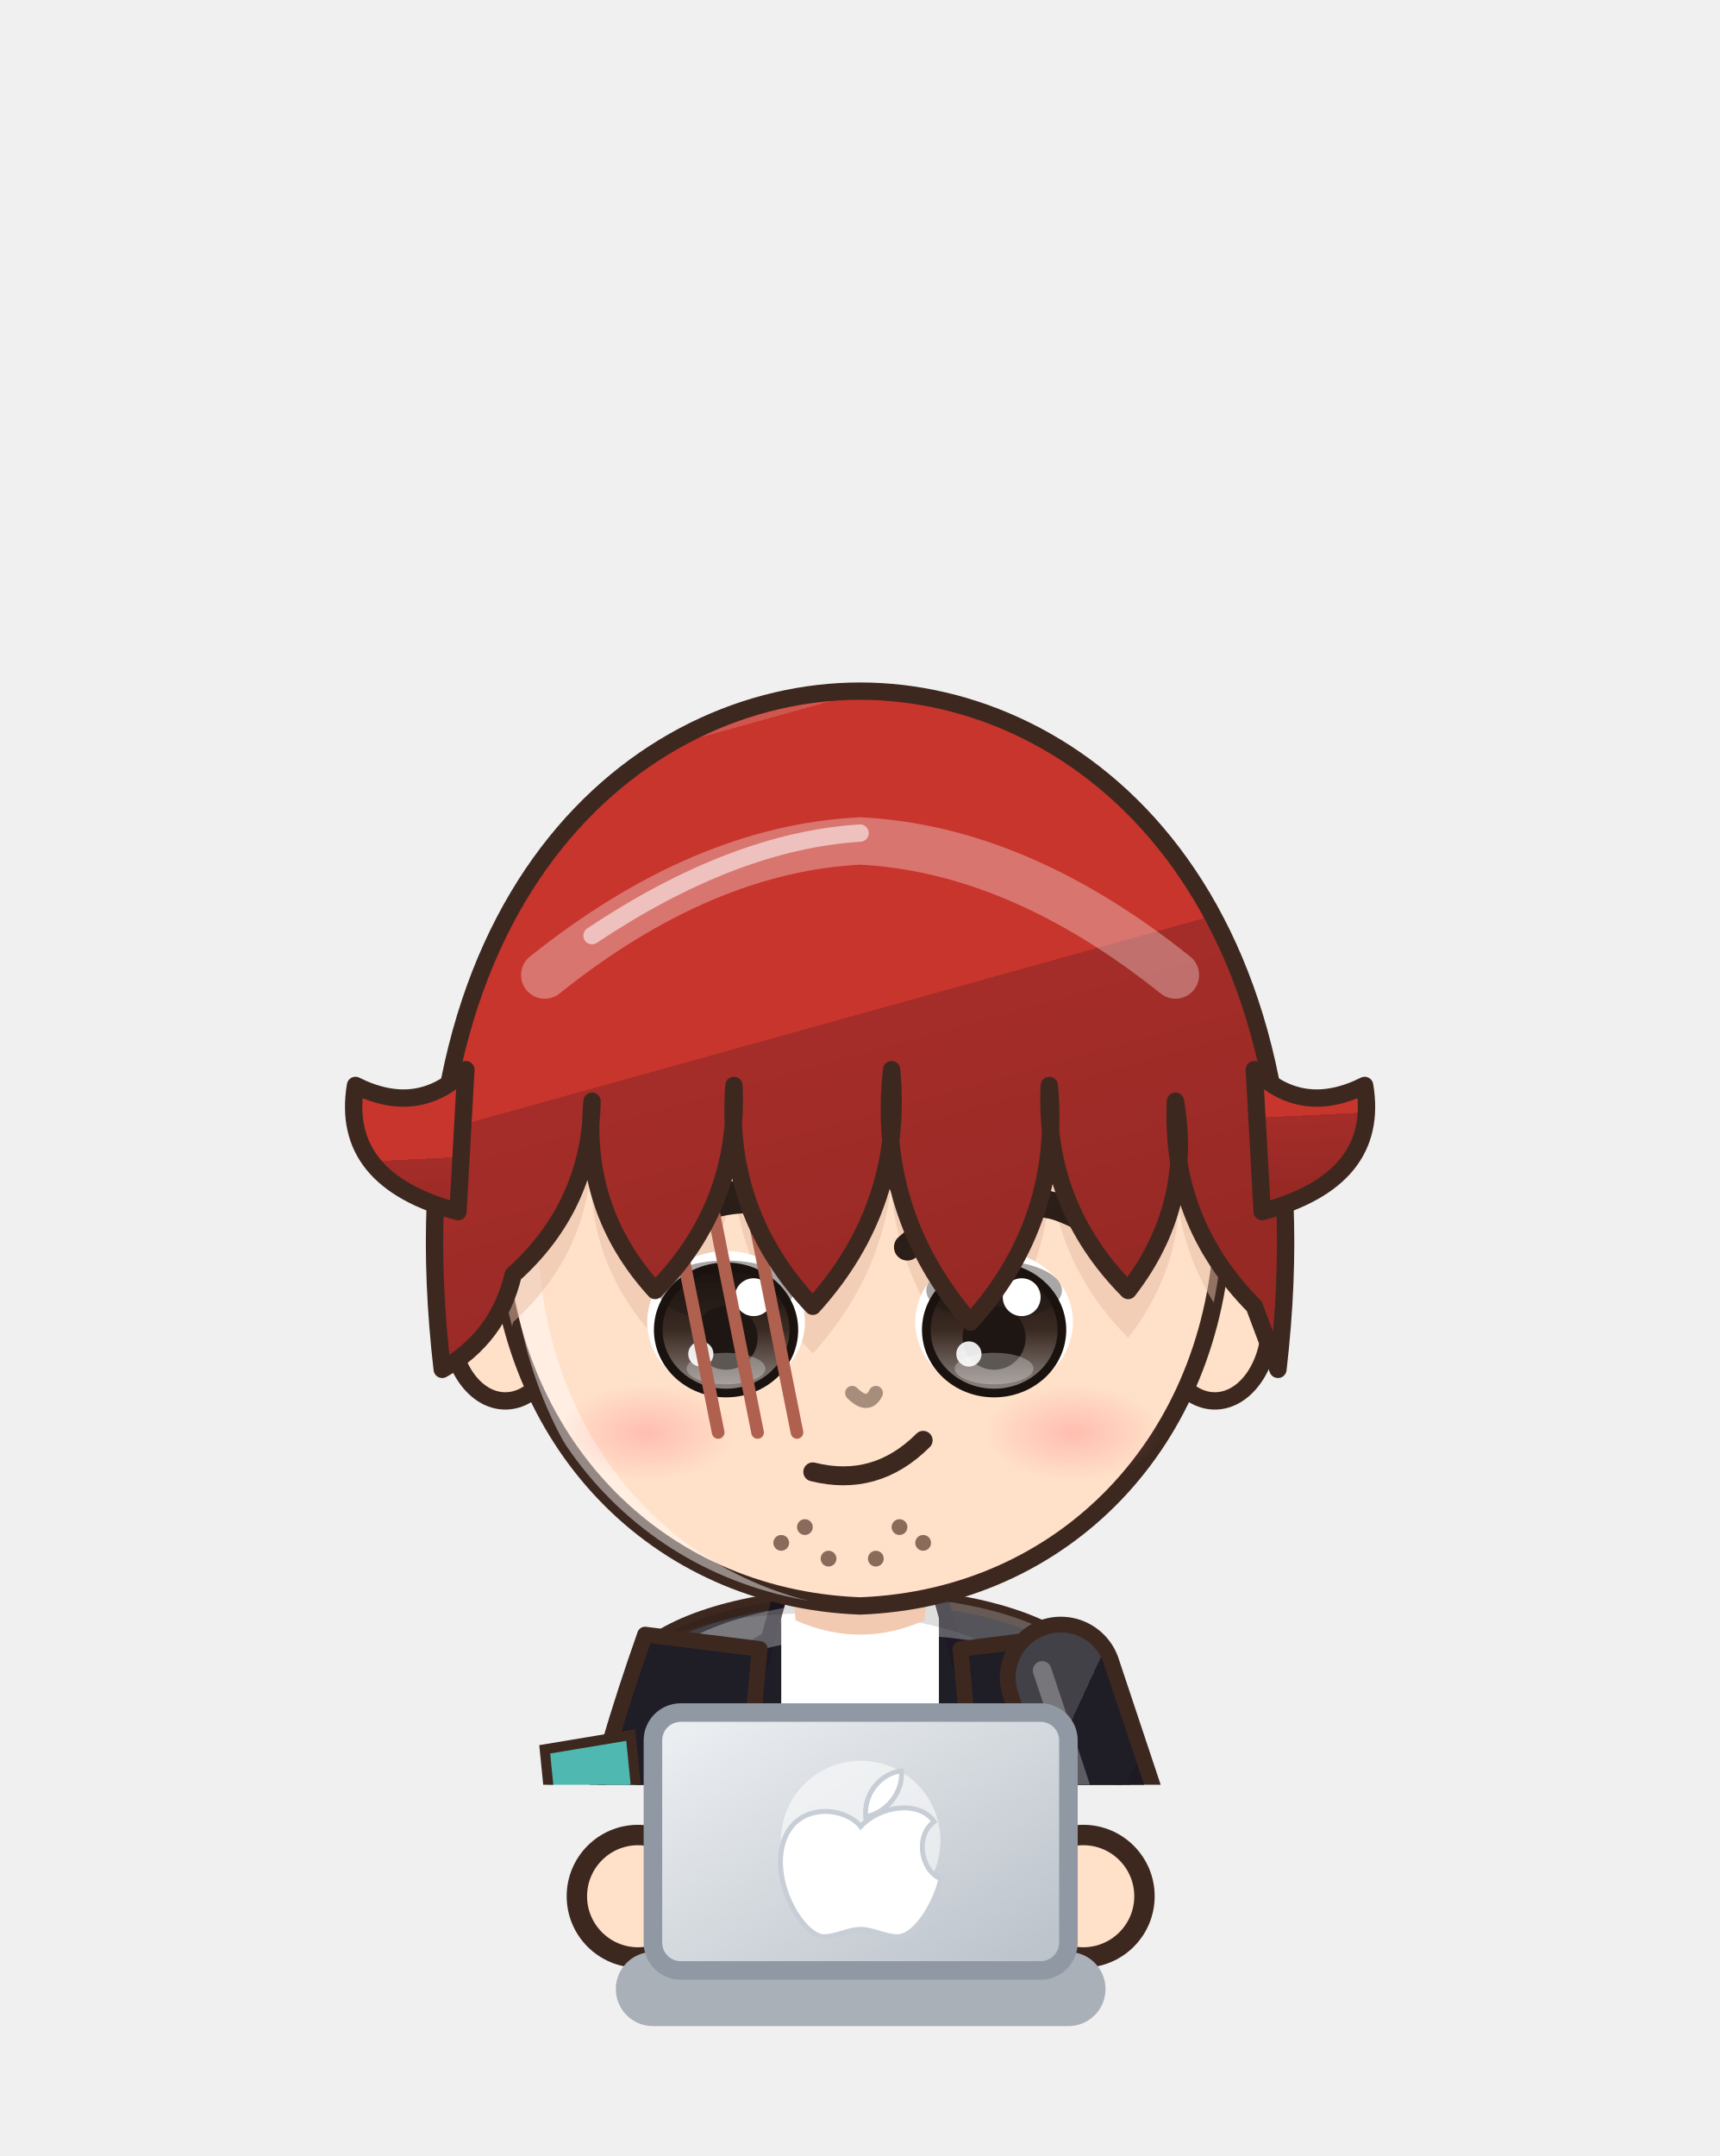
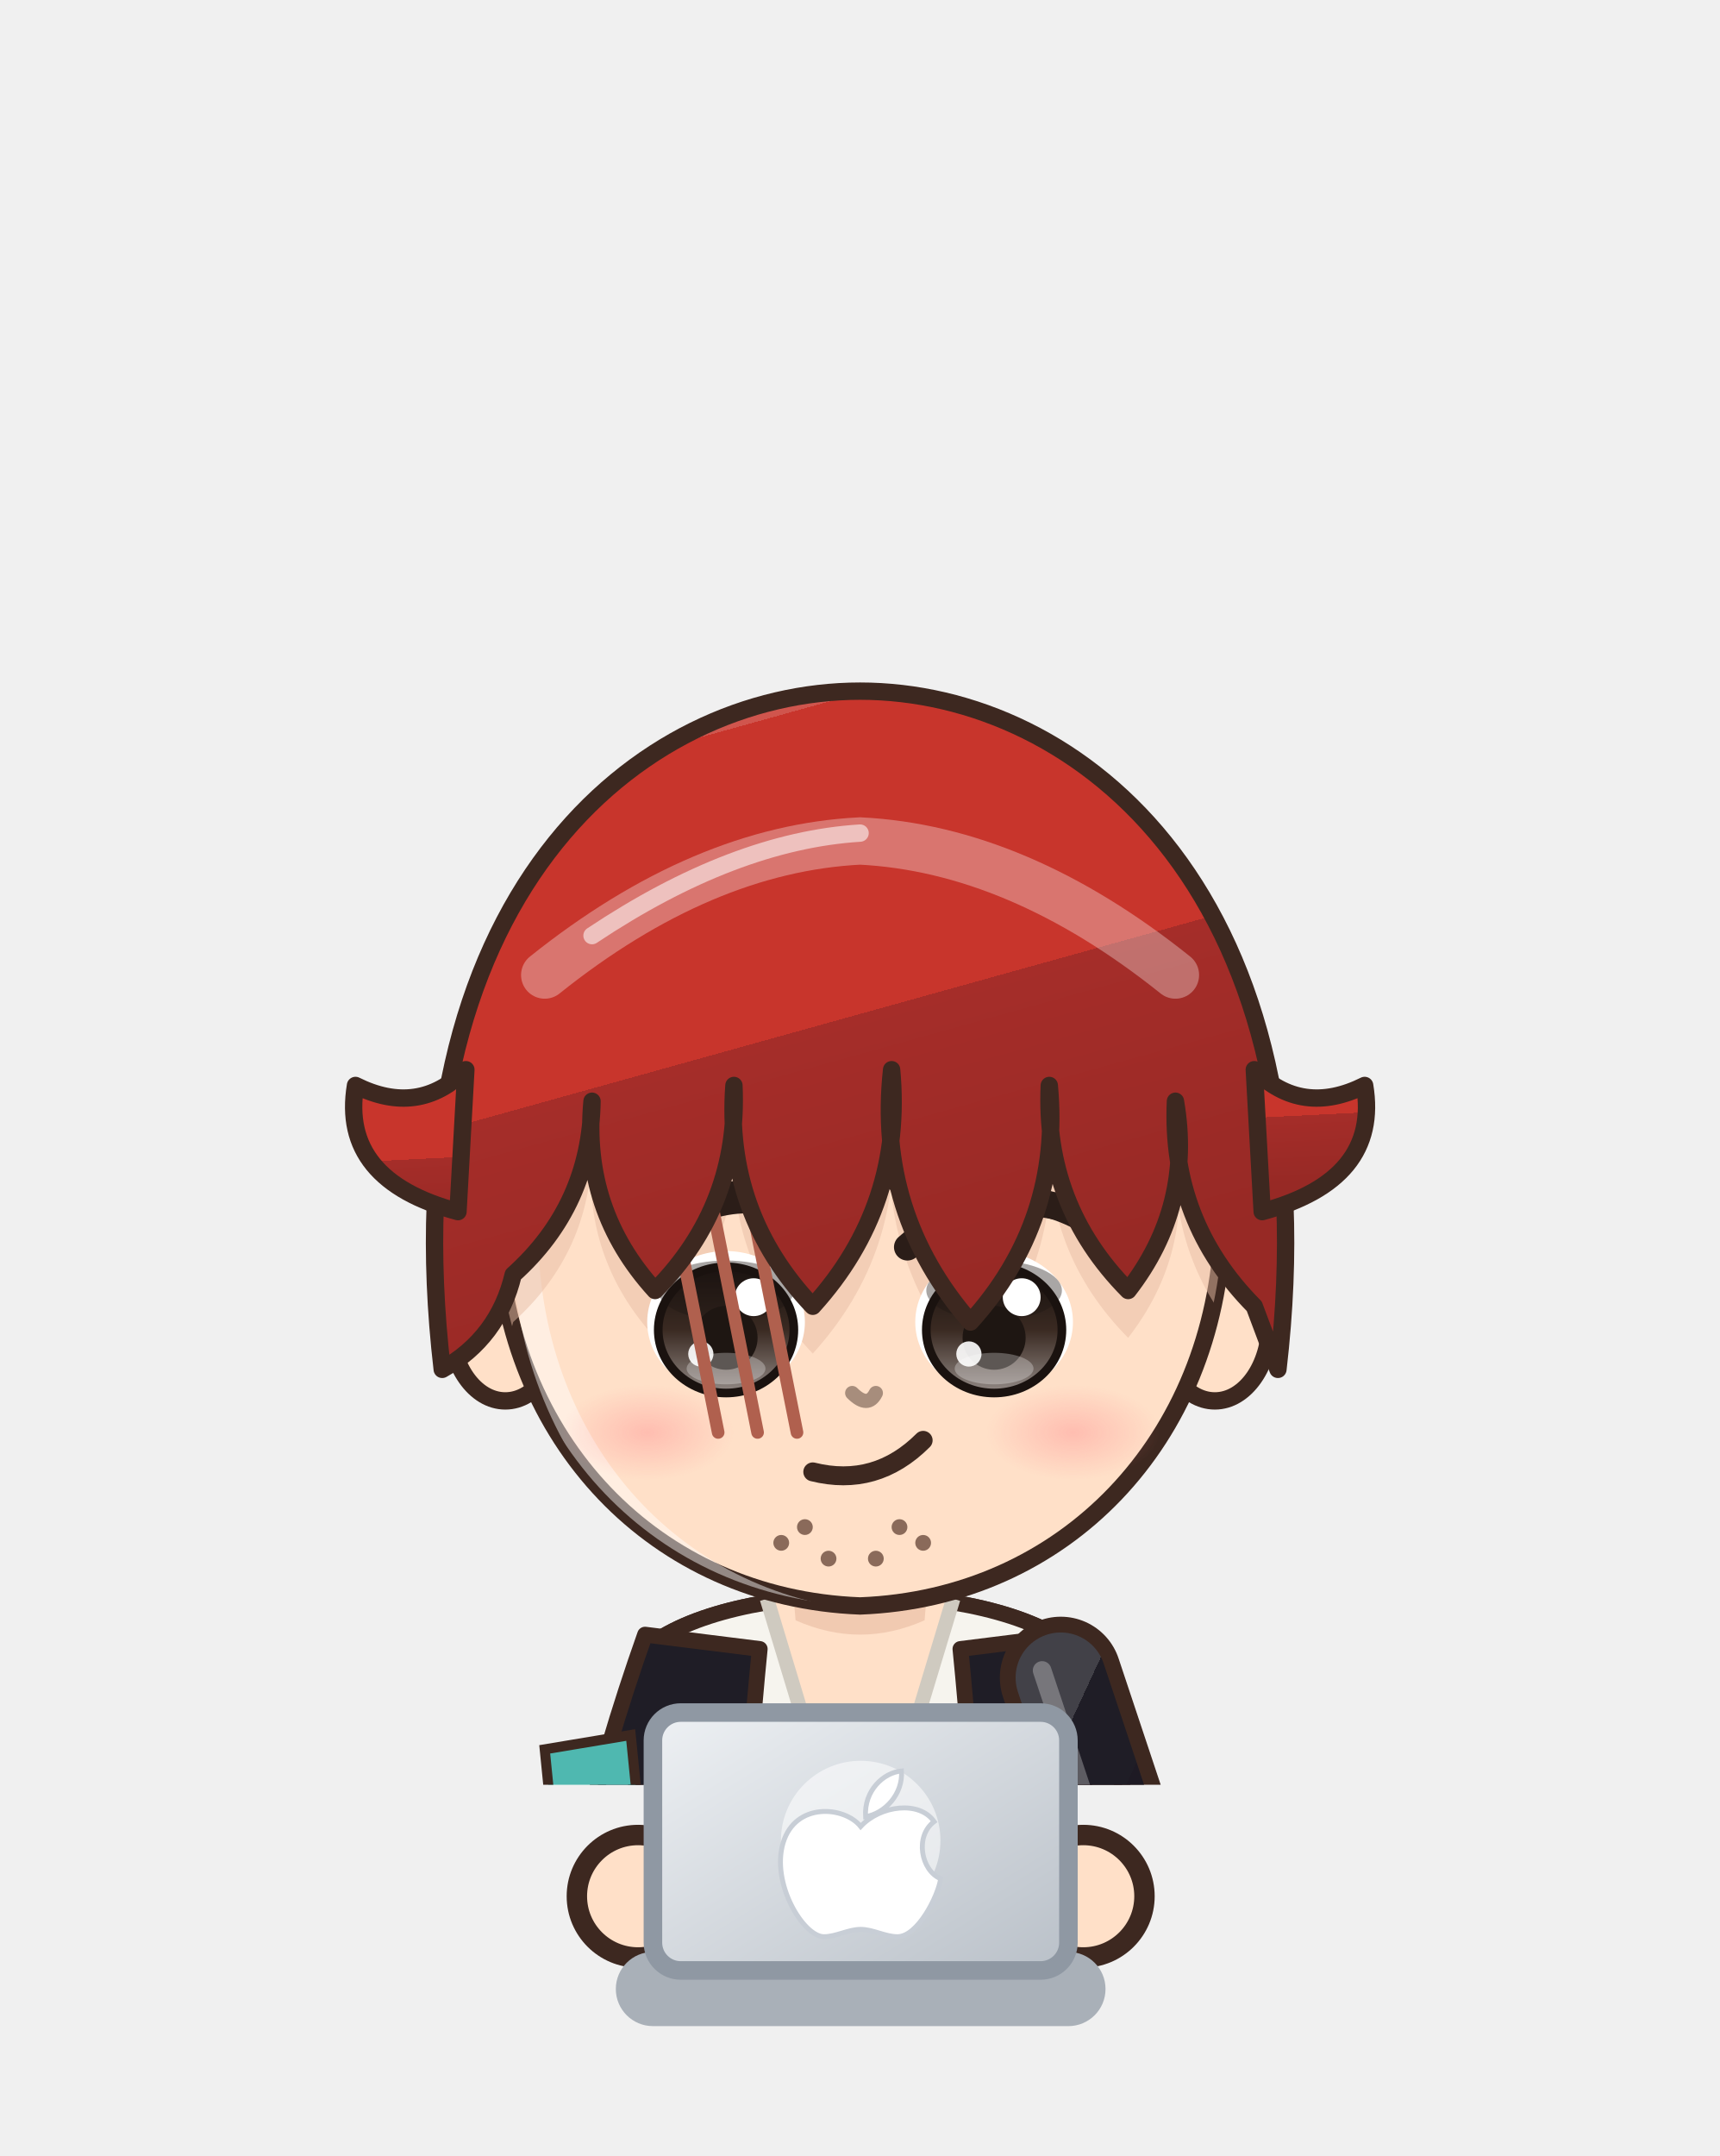
<svg xmlns="http://www.w3.org/2000/svg" viewBox="887.6 605.8 92.7 116.2" width="92.7" height="116.2">
  <svg x="887.6" y="605.8" viewBox="-120 -180 240 248.94" width="92.736" height="96.192">
    <defs>
      <linearGradient id="hair227" x1="0" y1="0" x2=".35" y2="1">
        <stop offset="0" stop-color="#d0554d" />
        <stop offset=".16" stop-color="#d0554d" />
        <stop offset=".16" stop-color="#c8352c" />
        <stop offset=".58" stop-color="#c8352c" />
        <stop offset=".58" stop-color="#a52d29" />
        <stop offset="1" stop-color="#972925" />
      </linearGradient>
      <radialGradient id="skin227" cx=".4" cy=".32" r=".85">
        <stop offset="0" stop-color="#ffe0c8" />
        <stop offset=".84" stop-color="#ffe0c8" />
        <stop offset=".84" stop-color="#f1cab1" />
        <stop offset="1" stop-color="#f1cab1" />
      </radialGradient>
      <linearGradient id="cloth227" x1="0" y1="0" x2=".45" y2="1">
        <stop offset="0" stop-color="#424148" />
        <stop offset=".16" stop-color="#424148" />
        <stop offset=".16" stop-color="#1f1d26" />
        <stop offset=".6" stop-color="#1f1d26" />
        <stop offset=".6" stop-color="#1e1a24" />
        <stop offset="1" stop-color="#1b1721" />
      </linearGradient>
      <linearGradient id="iris227" x1="0" y1="0" x2="0" y2="1">
        <stop offset="0" stop-color="#1a120f" />
        <stop offset=".5" stop-color="#3a2a22" />
        <stop offset="1" stop-color="#928985" />
      </linearGradient>
      <linearGradient id="gold227" x1="0" y1="0" x2="1" y2="1">
        <stop offset="0" stop-color="#f6d27a" />
        <stop offset=".55" stop-color="#d9a63a" />
        <stop offset="1" stop-color="#a8761e" />
+       </linearGradient>
+       <linearGradient id="steel227" x1="0" y1="0" x2="1" y2="1">
+         <stop offset="0" stop-color="#e4e8ee" />
+         <stop offset=".5" stop-color="#9aa3ad" />
+         <stop offset="1" stop-color="#5a606a" />
      </linearGradient>
      <radialGradient id="hawkiris227" cx=".45" cy=".4" r=".7">
        <stop offset="0" stop-color="#ffe27a" />
        <stop offset=".6" stop-color="#e8a52a" />
        <stop offset="1" stop-color="#9a5a12" />
      </radialGradient>
      <linearGradient id="straw227" x1="0" y1="0" x2=".3" y2="1">
        <stop offset="0" stop-color="#ffe7aa" />
        <stop offset=".16" stop-color="#ffe7aa" />
        <stop offset=".16" stop-color="#ffe39a" />
        <stop offset=".58" stop-color="#ffe39a" />
        <stop offset=".58" stop-color="#e9b456" />
        <stop offset="1" stop-color="#d6a54f" />
      </linearGradient>
      <radialGradient id="blush227">
        <stop offset="0" stop-color="#ff7f86" stop-opacity=".9" />
        <stop offset="1" stop-color="#ff7f86" stop-opacity="0" />
      </radialGradient>
      <clipPath id="face227">
        <path d="M -46,-4 C -47,-38 -25,-55 0,-55 C 25,-55 47,-38 46,-4 C 45,23 26,43 0,44 C -26,43 -45,23 -46,-4 Z" />
      </clipPath>
      <clipPath id="torso227">
        <path d="M -30,50 C -34,68 -28,94 -26,124 L 26,124 C 28,94 34,68 30,50 C 18,40 -18,40 -30,50 Z" />
      </clipPath>
    </defs>
    <ellipse cx="0" cy="208" rx="42" ry="7" fill="#000000" opacity=".16" />
    <g transform="translate(0,44) scale(1.1) translate(0,-44)" />
    <path d="M -23.5,118 Q -24.5,160.0 -20.5,202 L -5.5,202 Q -1.5,160.0 -2.5,118 Z" fill="#5a4a3a" stroke="#3d2820" stroke-width="2.2" stroke-linejoin="round" />
    <path d="M -9,124 Q -8,160 -10,196" stroke="#000000" stroke-width="4.5" fill="none" opacity=".14" stroke-linecap="round" />
    <path d="M -18,126 Q -19,150 -18,170" stroke="#ffffff" stroke-width="2" fill="none" opacity=".22" stroke-linecap="round" />
    <ellipse cx="-13" cy="205" rx="14" ry="7" fill="#3a2a24" stroke="#3d2820" stroke-width="2.2" stroke-linejoin="round" />
    <ellipse cx="-17" cy="202.5" rx="5" ry="2" fill="#ffffff" opacity=".35" />
    <path d="M 2.5,118 Q 1.5,160.0 5.5,202 L 20.5,202 Q 24.5,160.0 23.5,118 Z" fill="#5a4a3a" stroke="#3d2820" stroke-width="2.2" stroke-linejoin="round" />
    <path d="M 17,124 Q 18,160 16,196" stroke="#000000" stroke-width="4.5" fill="none" opacity=".14" stroke-linecap="round" />
    <path d="M 8,126 Q 7,150 8,170" stroke="#ffffff" stroke-width="2" fill="none" opacity=".22" stroke-linecap="round" />
    <ellipse cx="13" cy="205" rx="14" ry="7" fill="#3a2a24" stroke="#3d2820" stroke-width="2.2" stroke-linejoin="round" />
    <ellipse cx="9" cy="202.5" rx="5" ry="2" fill="#ffffff" opacity=".35" />
    <path d="M -30,50 C -34,68 -28,94 -26,124 L 26,124 C 28,94 34,68 30,50 C 18,40 -18,40 -30,50 Z" fill="url(#cloth227)" stroke="#3d2820" stroke-width="2.2" stroke-linejoin="round" />
    <path d="M -11,42 L 11,42 L 11,124 L -11,124 Z" fill="#ffffff" />
    <path d="M -11,42 L -20,74 L -11,124 M 11,42 L 20,74 L 11,124" stroke="#1d1823" stroke-width="2" fill="none" />
    <g clip-path="url(#torso227)">
      <path d="M -30,50 C -34,68 -28,94 -26,124 L 26,124 C 28,94 34,68 30,50 C 18,40 -18,40 -30,50 Z" transform="translate(4,3)" fill="none" stroke="#ffffff" stroke-width="5" opacity=".3" />
      <path d="M -30,50 C -34,68 -28,94 -26,124 L 26,124 C 28,94 34,68 30,50 C 18,40 -18,40 -30,50 Z" transform="translate(-6,-2)" fill="none" stroke="#000000" stroke-width="9" opacity=".13" />
    </g>
+     <path d="M -30,50 C -34,68 -28,94 -26,124 L 26,124 C 28,94 34,68 30,50 C 18,40 -18,40 -30,50 Z" fill="#f6f4ee" stroke="#3d2820" stroke-width="2.2" stroke-linejoin="round" />
+     <path d="M -13,43 L 13,43 L 0,86 Z" fill="url(#skin227)" />
+     <path d="M -13,43 L 0,86 L 13,43" stroke="#cfcac0" stroke-width="2" fill="none" />
    <path d="M -30,48 Q -52,110 -48,186 L -14,186 Q -20,110 -14,50 Z M 30,48 Q 52,110 48,186 L 14,186 Q 20,110 14,50 Z" fill="#1f1d26" stroke="#3d2820" stroke-width="2.2" stroke-linejoin="round" />
    <path d="M -22,112 L -64,160" stroke="#3d2820" stroke-width="9.4" stroke-linecap="round" />
    <path d="M -22,112 L -64,160" stroke="#1f1d26" stroke-width="6" stroke-linecap="round" />
    <path d="M -22,112 L -6,86" stroke="#3d2820" stroke-width="9.4" stroke-linecap="round" />
    <path d="M -22,112 L -6,86" stroke="#3a2a22" stroke-width="6" stroke-linecap="round" />
    <ellipse cx="-22" cy="112" rx="6" ry="4" fill="#c9a45c" stroke="#3d2820" stroke-width="1.4" />
    <path d="M 28,54 L 38,84 L 31,102" stroke="#3d2820" stroke-width="17" fill="none" stroke-linecap="round" stroke-linejoin="round" />
    <path d="M 28,54 L 38,84 L 31,102" stroke="url(#cloth227)" stroke-width="12.6" fill="none" stroke-linecap="round" stroke-linejoin="round" />
    <path d="M 28,54 L 38,84 L 31,102" transform="translate(-2.6,-1)" stroke="#ffffff" stroke-width="2.6" fill="none" stroke-linecap="round" stroke-linejoin="round" opacity=".28" />
    <circle cx="31" cy="102" r="8.5" fill="url(#skin227)" stroke="#3d2820" stroke-width="2.2" />
    <path d="M -44,64 L -32,62 L -31,72 L -43,74 Z" fill="#4fb8b0" stroke="#3d2820" stroke-width="1.4" />
    <path d="M -10,34 L 10,34 L 9,46 Q 0,50 -9,46 Z" fill="#f1cab1" />
    <g transform="translate(0,44) scale(1.1) translate(0,-44)">
      <ellipse cx="-45" cy="8" rx="7" ry="10" fill="url(#skin227)" stroke="#3d2820" stroke-width="2.2" stroke-linejoin="round" />
      <ellipse cx="45" cy="8" rx="7" ry="10" fill="url(#skin227)" stroke="#3d2820" stroke-width="2.2" stroke-linejoin="round" />
      <path d="M -46,-4 C -47,-38 -25,-55 0,-55 C 25,-55 47,-38 46,-4 C 45,23 26,43 0,44 C -26,43 -45,23 -46,-4 Z" fill="url(#skin227)" stroke="#3d2820" stroke-width="2.2" stroke-linejoin="round" />
      <g clip-path="url(#face227)">
        <path d="M -46,-4 C -47,-38 -25,-55 0,-55 C 25,-55 47,-38 46,-4 C 45,23 26,43 0,44 C -26,43 -45,23 -46,-4 Z" transform="translate(3.5,2.5)" fill="none" stroke="#ffffff" stroke-width="3.4" opacity=".45" />
      </g>
      <g clip-path="url(#face227)">
        <path d="M -53,14 C -60,-46 -28,-72 0,-72 C 28,-72 60,-46 53,14 L 50,6 Q 39.3,-4.8 40,-20 Q 42.3,-6.7 34,4 Q 23.3,-6.8 24,-22 Q 25.6,-4.8 14,8 Q 2.0,-5.8 4,-24 Q 5.6,-6.8 -6,6 Q -17.2,-5.8 -16,-22 Q -15.3,-6.8 -26,4 Q -35.3,-6.2 -34,-20 Q -34.2,-6.8 -44,2 Q -45.9,10.0 -53,14 Z" transform="translate(0,6)" fill="#e7bca4" opacity=".5" />
      </g>
      <ellipse cx="-17" cy="8" rx="10" ry="9" fill="#ffffff" />
      <ellipse cx="-17" cy="9" rx="8.6" ry="8" fill="url(#iris227)" />
      <ellipse cx="-17" cy="4.0" rx="8.6" ry="3.8" fill="#1e1612" opacity=".38" />
      <ellipse cx="-17" cy="9" rx="8.6" ry="8" fill="none" stroke="#1a120f" stroke-width="1.1" />
      <ellipse cx="-17" cy="10" rx="4" ry="4.05" fill="#1e1612" />
      <ellipse cx="-17" cy="13.9" rx="5" ry="2.0" fill="#ffffff" opacity=".28" />
      <circle cx="-13.5" cy="4.85" r="2.4" fill="#ffffff" />
      <circle cx="-20.2" cy="12.05" r="1.6" fill="#ffffff" opacity=".9" />
      <path d="M -28,-1.5 Q -17,-11.1 -6,-5.3" stroke="#2b1d18" stroke-width="3.4" fill="none" stroke-linecap="round" />
      <path d="M -29,-6 L -5,-10" stroke="#2b1d18" stroke-width="3.4" stroke-linecap="round" />
      <ellipse cx="17" cy="8" rx="10" ry="9" fill="#ffffff" />
      <ellipse cx="17" cy="9" rx="8.6" ry="8" fill="url(#iris227)" />
      <ellipse cx="17" cy="4.0" rx="8.6" ry="3.8" fill="#1e1612" opacity=".38" />
      <ellipse cx="17" cy="9" rx="8.6" ry="8" fill="none" stroke="#1a120f" stroke-width="1.1" />
      <ellipse cx="17" cy="10" rx="4" ry="4.05" fill="#1e1612" />
      <ellipse cx="17" cy="13.9" rx="5" ry="2.0" fill="#ffffff" opacity=".28" />
      <circle cx="20.5" cy="4.85" r="2.4" fill="#ffffff" />
      <circle cx="13.8" cy="12.05" r="1.6" fill="#ffffff" opacity=".9" />
      <path d="M 6,-1.5 Q 17,-11.1 28,-5.3" stroke="#2b1d18" stroke-width="3.4" fill="none" stroke-linecap="round" />
      <path d="M 5,-10 L 29,-6" stroke="#2b1d18" stroke-width="3.4" stroke-linecap="round" />
      <path d="M -6,27 Q 2,29 8,23" stroke="#3d2820" stroke-width="2.4" fill="none" stroke-linecap="round" />
      <ellipse cx="-27" cy="22" rx="11" ry="6" fill="url(#blush227)" opacity="0.40" />
      <ellipse cx="27" cy="22" rx="11" ry="6" fill="url(#blush227)" opacity="0.40" />
      <path d="M -1,17 Q 1,19 2,17" stroke="#a78d7c" stroke-width="1.8" fill="none" stroke-linecap="round" />
      <path d="M -24,-8 L -18,22" stroke="#b0604e" stroke-width="1.6" stroke-linecap="round" />
      <path d="M -19,-8 L -13,22" stroke="#b0604e" stroke-width="1.6" stroke-linecap="round" />
      <path d="M -14,-8 L -8,22" stroke="#b0604e" stroke-width="1.6" stroke-linecap="round" />
      <circle cx="-10" cy="36" r="1" fill="#8a6a5a" />
      <circle cx="-4" cy="38" r="1" fill="#8a6a5a" />
      <circle cx="2" cy="38" r="1" fill="#8a6a5a" />
      <circle cx="8" cy="36" r="1" fill="#8a6a5a" />
      <circle cx="-7" cy="34" r="1" fill="#8a6a5a" />
      <circle cx="5" cy="34" r="1" fill="#8a6a5a" />
      <path d="M -53,14 C -60,-46 -28,-72 0,-72 C 28,-72 60,-46 53,14 L 50,6 Q 39.3,-4.8 40,-20 Q 42.3,-6.7 34,4 Q 23.3,-6.8 24,-22 Q 25.6,-4.8 14,8 Q 2.0,-5.8 4,-24 Q 5.6,-6.8 -6,6 Q -17.2,-5.8 -16,-22 Q -15.3,-6.8 -26,4 Q -35.3,-6.2 -34,-20 Q -34.2,-6.8 -44,2 Q -45.9,10.0 -53,14 Z" fill="url(#hair227)" stroke="#3d2820" stroke-width="2.2" stroke-linejoin="round" />
      <path d="M -51,-6 Q -66,-10 -64,-22 Q -56,-18 -50,-24 Z M 51,-6 Q 66,-10 64,-22 Q 56,-18 50,-24 Z" fill="url(#hair227)" stroke="#3d2820" stroke-width="2.2" stroke-linejoin="round" />
      <defs>
        <clipPath id="hf227">
          <path d="M -53,14 C -60,-46 -28,-72 0,-72 C 28,-72 60,-46 53,14 L 50,6 Q 39.3,-4.8 40,-20 Q 42.3,-6.7 34,4 Q 23.3,-6.8 24,-22 Q 25.6,-4.8 14,8 Q 2.0,-5.8 4,-24 Q 5.6,-6.8 -6,6 Q -17.2,-5.8 -16,-22 Q -15.3,-6.8 -26,4 Q -35.3,-6.2 -34,-20 Q -34.2,-6.8 -44,2 Q -45.9,10.0 -53,14 Z" />
        </clipPath>
      </defs>
      <g clip-path="url(#hf227)">
        <path d="M -40,-36 Q -20,-52 0,-53 Q 20,-52 40,-36" stroke="#ffffff" stroke-width="6" fill="none" stroke-linecap="round" opacity=".32" />
        <path d="M -34,-41 Q -16,-53 0,-54" stroke="#ffffff" stroke-width="2.2" fill="none" stroke-linecap="round" opacity=".55" />
      </g>
    </g>
  </svg>
  <circle cx="922.0" cy="708.0" r="3.3" fill="#ffe0c8" stroke="#3d2820" stroke-width="1.1" />
  <circle cx="946.0" cy="708.0" r="3.3" fill="#ffe0c8" stroke="#3d2820" stroke-width="1.1" />
  <defs>
    <linearGradient id="lp228" x1="0" y1="0" x2="1" y2="1">
      <stop offset="0" stop-color="#eef1f4" />
      <stop offset="1" stop-color="#b9c0c8" />
    </linearGradient>
  </defs>
  <rect x="920.8" y="711.0" width="26.4" height="4" rx="2" fill="#a9b0b8" />
  <rect x="922.8" y="698.1" width="22.4" height="13.9" rx="1.5" fill="url(#lp228)" stroke="#8f98a3" stroke-width="1" />
  <ellipse cx="934.0" cy="705.0" rx="4.3" ry="4.3" fill="#ffffff" opacity=".55" />
  <path d="M 0,-4 C -2,-6.5 -8,-7 -9.5,-2 C -11,3 -7,9.5 -4.5,9.5 C -3,9.5 -1.5,8.6 0,8.6 C 1.5,8.6 3,9.5 4.5,9.5 C 7,9.5 9.5,4.5 9.8,2.4 C 7.4,1.4 6.6,-2.8 9,-4.6 C 7.2,-7.2 2.4,-6.6 0,-4 Z M 0.6,-5.2 C 0.4,-8.4 2.8,-10.6 5,-10.8 C 5.2,-8 3,-5.6 0.6,-5.2 Z" transform="translate(934.0,706.0) scale(0.44)" fill="#ffffff" stroke="#c8ced6" stroke-width=".6" />
</svg>
